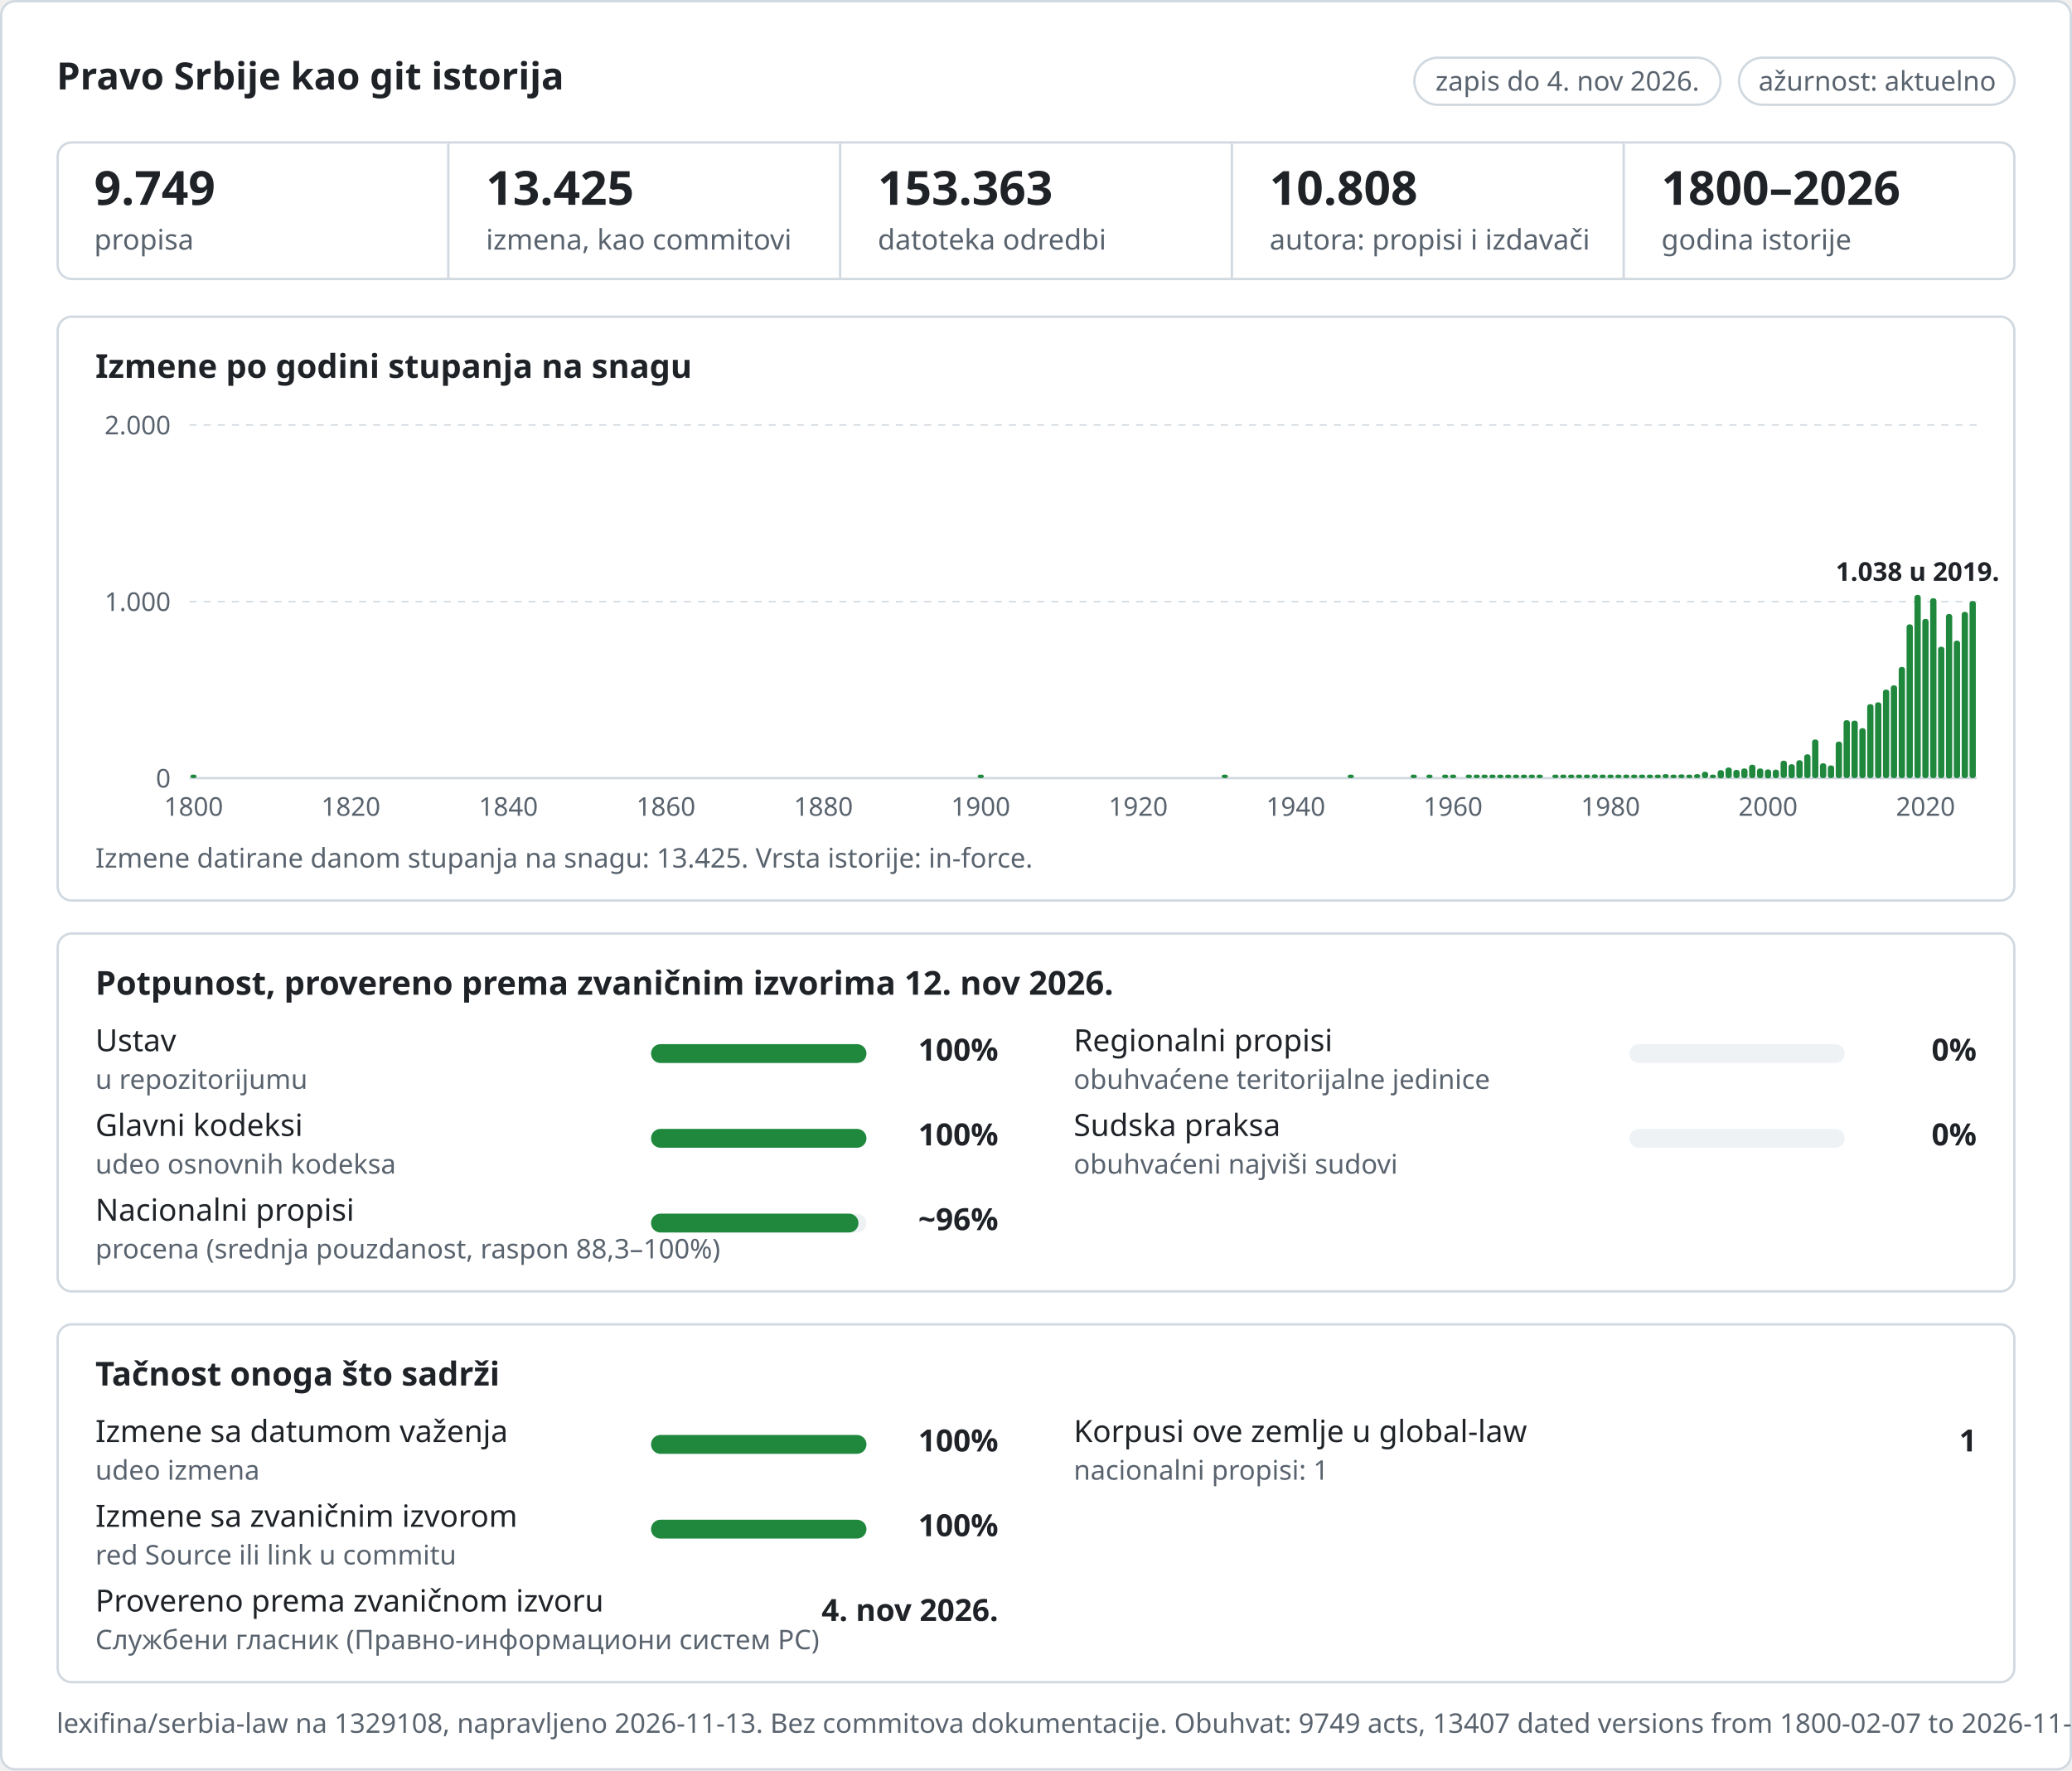
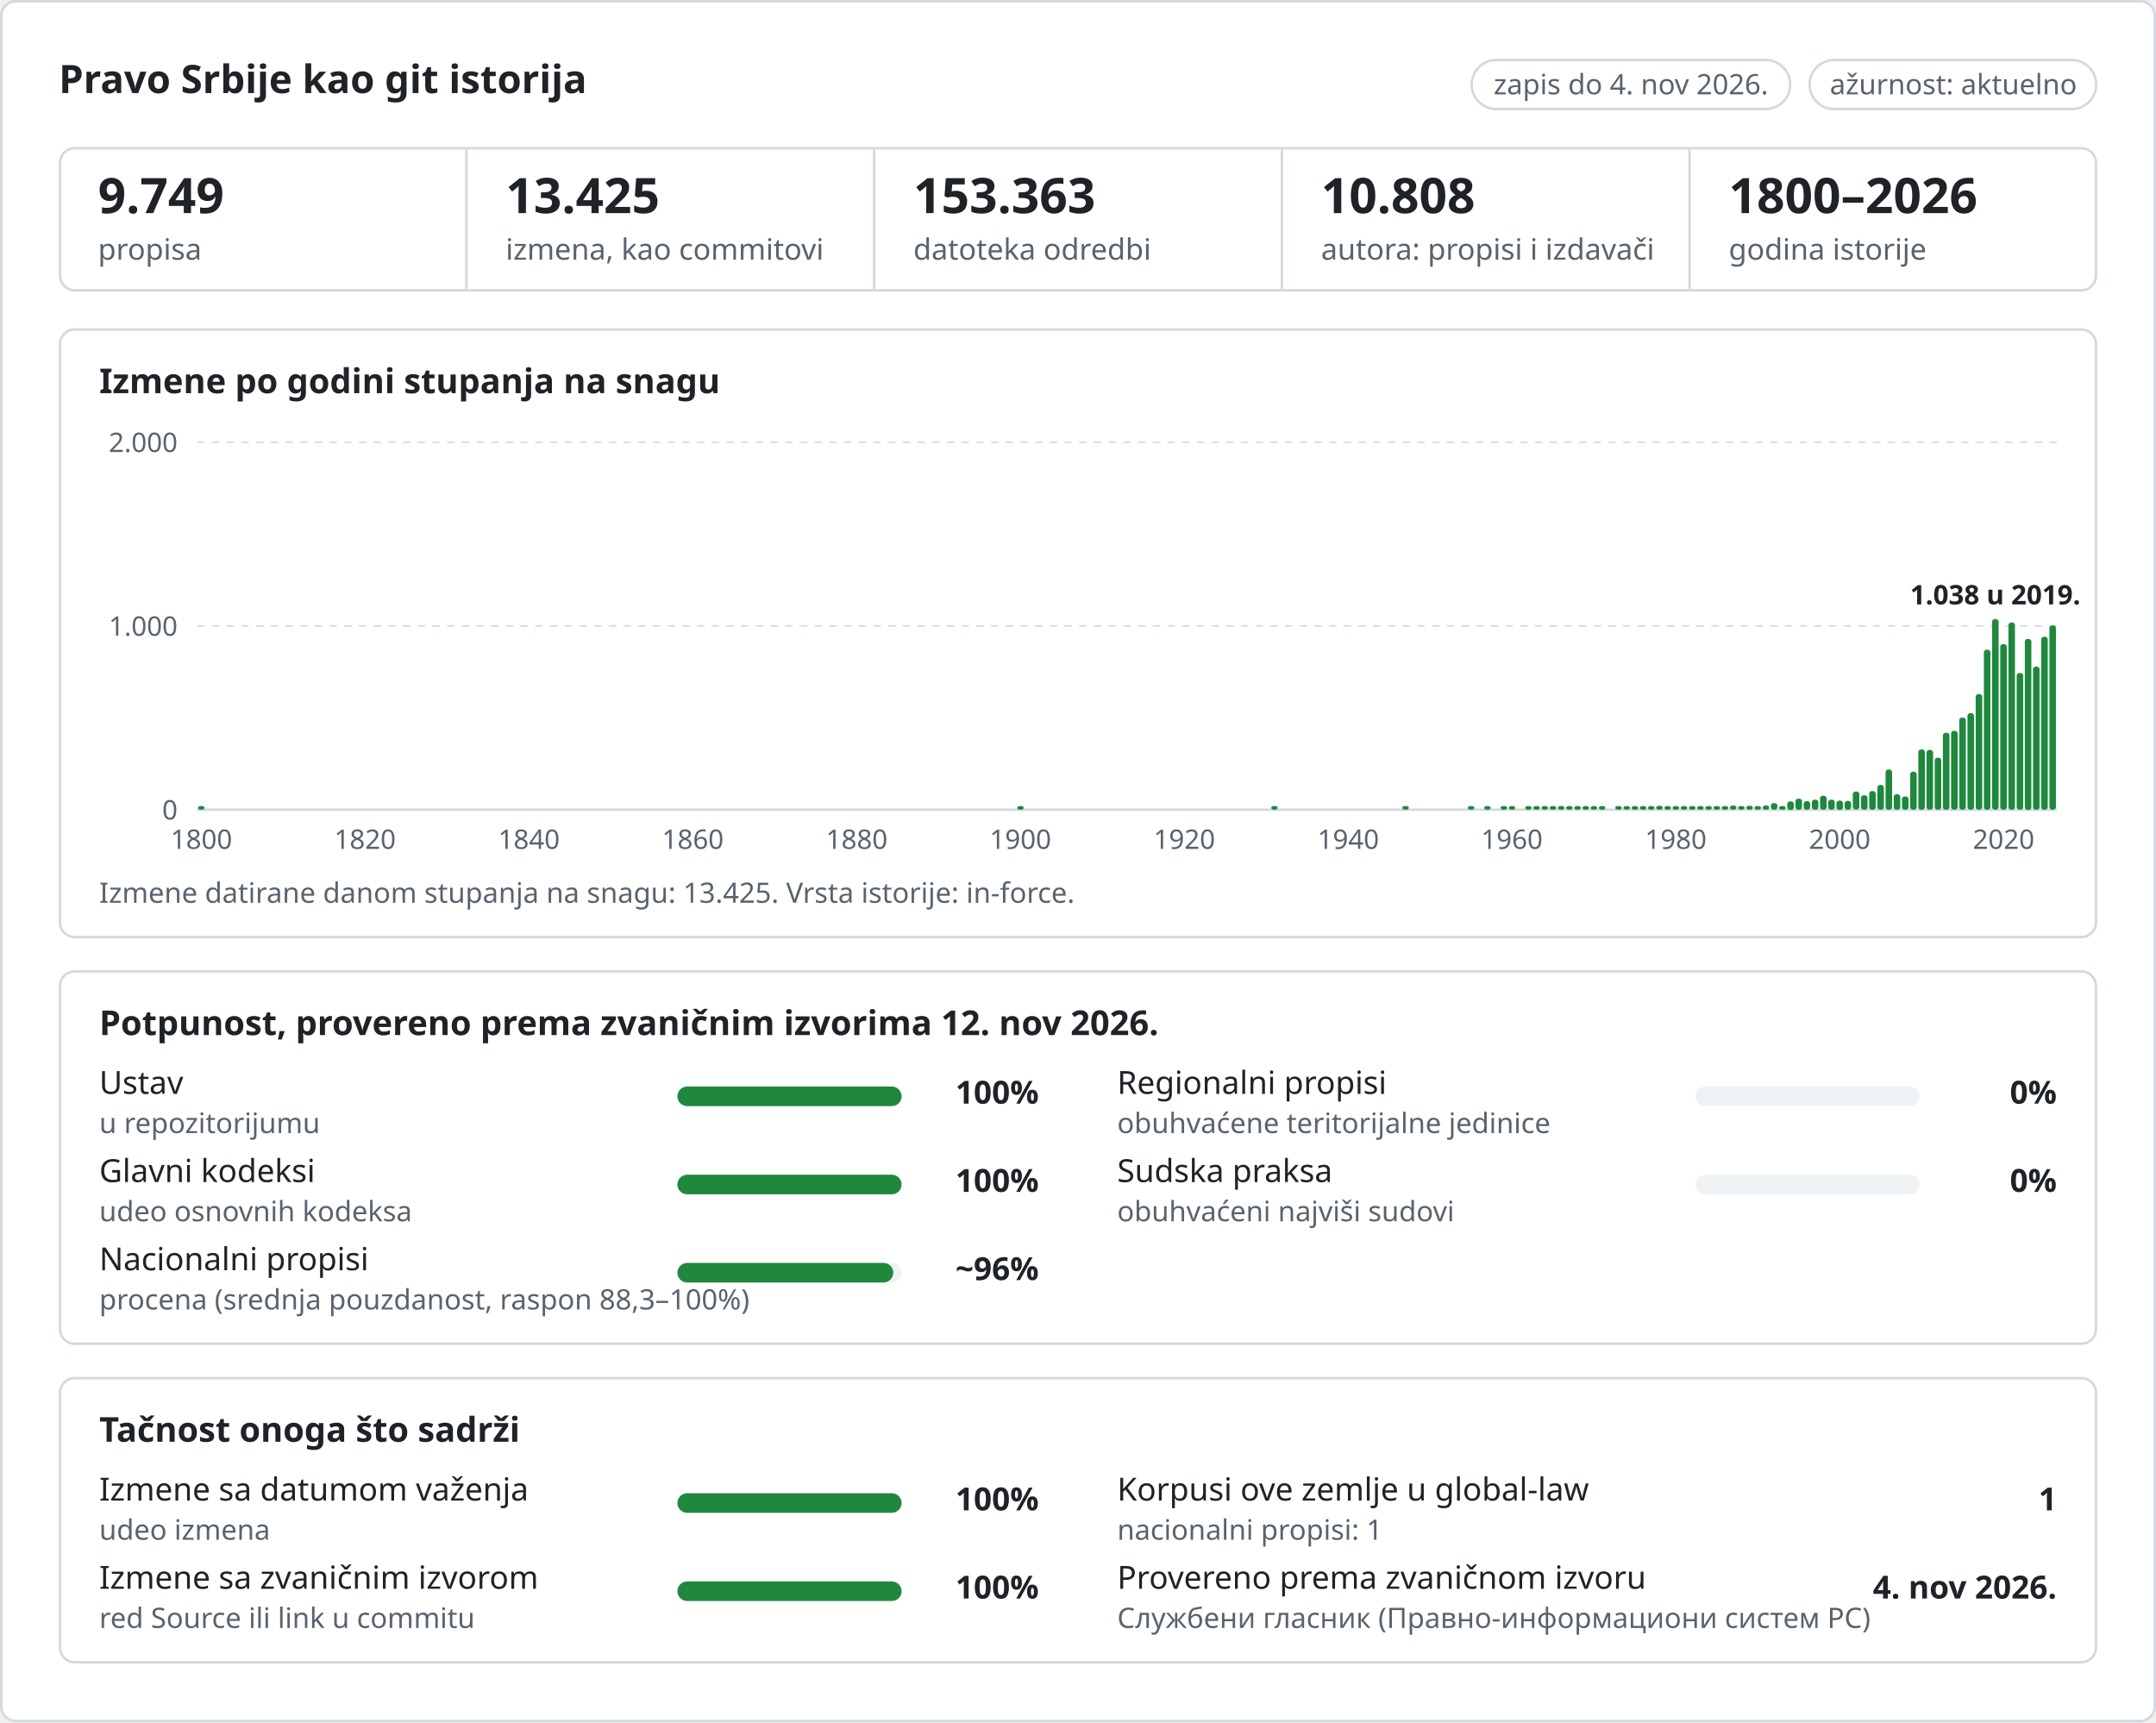
- <svg xmlns="http://www.w3.org/2000/svg" width="880" height="752" viewBox="0 0 880 752" font-family="-apple-system,BlinkMacSystemFont,Segoe UI,Noto Sans,Helvetica,Arial,sans-serif">
-   <rect x="0.5" y="0.5" width="879" height="751" rx="6" fill="#ffffff" stroke="#d1d9e0" />
+ <svg xmlns="http://www.w3.org/2000/svg" width="880" height="703" viewBox="0 0 880 703" font-family="-apple-system,BlinkMacSystemFont,Segoe UI,Noto Sans,Helvetica,Arial,sans-serif">
+   <rect x="0.5" y="0.5" width="879" height="702" rx="6" fill="#ffffff" stroke="#d1d9e0" />
  <text x="24" y="38" font-size="16" font-weight="600" fill="#1f2328">Pravo Srbije kao git istorija</text>
  <rect x="600.7" y="24.5" width="130" height="20" rx="10" fill="none" stroke="#d1d9e0" />
  <text x="665.7" y="38.5" font-size="11.5" font-weight="500" text-anchor="middle" fill="#59636e">zapis do 4. nov 2026.</text>
  <rect x="738.6" y="24.5" width="117" height="20" rx="10" fill="none" stroke="#d1d9e0" />
  <text x="797.3" y="38.5" font-size="11.5" font-weight="500" text-anchor="middle" fill="#59636e">ažurnost: aktuelno</text>
  <rect x="24.5" y="60.5" width="831" height="58" rx="6" fill="#ffffff" stroke="#d1d9e0" />
  <text x="40.0" y="87" font-size="20" font-weight="600" fill="#1f2328">9.749</text>
  <text x="40.0" y="106" font-size="12" fill="#59636e">propisa</text>
  <line x1="190.4" y1="61" x2="190.4" y2="118" stroke="#d1d9e0" />
  <text x="206.4" y="87" font-size="20" font-weight="600" fill="#1f2328">13.425</text>
  <text x="206.4" y="106" font-size="12" fill="#59636e">izmena, kao commitovi</text>
  <line x1="356.8" y1="61" x2="356.8" y2="118" stroke="#d1d9e0" />
  <text x="372.8" y="87" font-size="20" font-weight="600" fill="#1f2328">153.363</text>
  <text x="372.8" y="106" font-size="12" fill="#59636e">datoteka odredbi</text>
  <line x1="523.2" y1="61" x2="523.2" y2="118" stroke="#d1d9e0" />
  <text x="539.2" y="87" font-size="20" font-weight="600" fill="#1f2328">10.808</text>
  <text x="539.2" y="106" font-size="12" fill="#59636e">autora: propisi i izdavači</text>
  <line x1="689.6" y1="61" x2="689.6" y2="118" stroke="#d1d9e0" />
  <text x="705.6" y="87" font-size="20" font-weight="600" fill="#1f2328">1800–2026</text>
  <text x="705.6" y="106" font-size="12" fill="#59636e">godina istorije</text>
  <rect x="24.5" y="134.5" width="831" height="248" rx="6" fill="#ffffff" stroke="#d1d9e0" />
  <text x="40.5" y="160.5" font-size="14" font-weight="600" fill="#1f2328">Izmene po godini stupanja na snagu</text>
  <line x1="80.5" y1="330.5" x2="839.5" y2="330.5" stroke="#d1d9e0" stroke-width="1" />
  <text x="72.5" y="334.5" font-size="11" text-anchor="end" fill="#59636e">0</text>
  <line x1="80.5" y1="255.5" x2="839.5" y2="255.5" stroke="#d1d9e0" stroke-width="0.6" stroke-dasharray="3 3" />
  <text x="72.5" y="259.5" font-size="11" text-anchor="end" fill="#59636e">1.000</text>
  <line x1="80.5" y1="180.5" x2="839.5" y2="180.5" stroke="#d1d9e0" stroke-width="0.6" stroke-dasharray="3 3" />
  <text x="72.5" y="184.5" font-size="11" text-anchor="end" fill="#59636e">2.000</text>
  <rect x="80.83" y="329.0" width="2.67" height="1.5" rx="1.1" fill="#1f883d" />
  <text x="82.2" y="346.5" font-size="11" text-anchor="middle" fill="#59636e">1800</text>
  <text x="149.0" y="346.5" font-size="11" text-anchor="middle" fill="#59636e">1820</text>
  <text x="215.9" y="346.5" font-size="11" text-anchor="middle" fill="#59636e">1840</text>
  <text x="282.8" y="346.5" font-size="11" text-anchor="middle" fill="#59636e">1860</text>
  <text x="349.7" y="346.5" font-size="11" text-anchor="middle" fill="#59636e">1880</text>
  <rect x="415.20" y="329.0" width="2.67" height="1.5" rx="1.1" fill="#1f883d" />
  <text x="416.5" y="346.5" font-size="11" text-anchor="middle" fill="#59636e">1900</text>
  <text x="483.4" y="346.5" font-size="11" text-anchor="middle" fill="#59636e">1920</text>
  <rect x="518.85" y="329.0" width="2.67" height="1.5" rx="1.1" fill="#1f883d" />
  <text x="550.3" y="346.5" font-size="11" text-anchor="middle" fill="#59636e">1940</text>
  <rect x="572.35" y="329.0" width="2.67" height="1.5" rx="1.1" fill="#1f883d" />
  <rect x="599.09" y="329.0" width="2.67" height="1.5" rx="1.1" fill="#1f883d" />
  <rect x="605.78" y="329.0" width="2.67" height="1.5" rx="1.1" fill="#1f883d" />
  <rect x="612.47" y="329.0" width="2.67" height="1.5" rx="1.1" fill="#1f883d" />
  <rect x="615.81" y="329.0" width="2.67" height="1.5" rx="1.1" fill="#1f883d" />
  <text x="617.1" y="346.5" font-size="11" text-anchor="middle" fill="#59636e">1960</text>
  <rect x="622.50" y="329.0" width="2.67" height="1.5" rx="1.1" fill="#1f883d" />
  <rect x="625.84" y="329.0" width="2.67" height="1.5" rx="1.1" fill="#1f883d" />
  <rect x="629.19" y="329.0" width="2.67" height="1.5" rx="1.1" fill="#1f883d" />
  <rect x="632.53" y="329.0" width="2.67" height="1.5" rx="1.1" fill="#1f883d" />
  <rect x="635.87" y="329.0" width="2.67" height="1.5" rx="1.1" fill="#1f883d" />
  <rect x="639.22" y="329.0" width="2.67" height="1.5" rx="1.1" fill="#1f883d" />
  <rect x="642.56" y="329.0" width="2.67" height="1.5" rx="1.1" fill="#1f883d" />
  <rect x="645.90" y="329.0" width="2.67" height="1.5" rx="1.1" fill="#1f883d" />
  <rect x="649.25" y="329.0" width="2.67" height="1.5" rx="1.1" fill="#1f883d" />
  <rect x="652.59" y="329.0" width="2.67" height="1.5" rx="1.1" fill="#1f883d" />
  <rect x="659.28" y="329.0" width="2.67" height="1.5" rx="1.1" fill="#1f883d" />
  <rect x="662.62" y="329.0" width="2.67" height="1.5" rx="1.1" fill="#1f883d" />
  <rect x="665.97" y="329.0" width="2.67" height="1.5" rx="1.1" fill="#1f883d" />
  <rect x="669.31" y="329.0" width="2.67" height="1.5" rx="1.1" fill="#1f883d" />
  <rect x="672.65" y="329.0" width="2.67" height="1.5" rx="1.1" fill="#1f883d" />
  <rect x="676.00" y="328.9" width="2.67" height="1.6" rx="1.1" fill="#1f883d" />
  <rect x="679.34" y="329.0" width="2.67" height="1.5" rx="1.1" fill="#1f883d" />
  <rect x="682.68" y="329.0" width="2.67" height="1.5" rx="1.1" fill="#1f883d" />
  <text x="684.0" y="346.5" font-size="11" text-anchor="middle" fill="#59636e">1980</text>
  <rect x="686.03" y="329.0" width="2.67" height="1.5" rx="1.1" fill="#1f883d" />
  <rect x="689.37" y="329.0" width="2.67" height="1.5" rx="1.1" fill="#1f883d" />
  <rect x="692.72" y="329.0" width="2.67" height="1.5" rx="1.1" fill="#1f883d" />
  <rect x="696.06" y="329.0" width="2.67" height="1.5" rx="1.1" fill="#1f883d" />
  <rect x="699.40" y="329.0" width="2.67" height="1.5" rx="1.1" fill="#1f883d" />
  <rect x="702.75" y="329.0" width="2.67" height="1.5" rx="1.1" fill="#1f883d" />
  <rect x="706.09" y="328.8" width="2.67" height="1.7" rx="1.1" fill="#1f883d" />
  <rect x="709.43" y="329.0" width="2.67" height="1.5" rx="1.1" fill="#1f883d" />
  <rect x="712.78" y="328.9" width="2.67" height="1.6" rx="1.1" fill="#1f883d" />
  <rect x="716.12" y="329.0" width="2.67" height="1.5" rx="1.1" fill="#1f883d" />
  <rect x="719.46" y="328.8" width="2.67" height="1.7" rx="1.1" fill="#1f883d" />
  <rect x="722.81" y="327.8" width="2.67" height="2.7" rx="1.1" fill="#1f883d" />
  <rect x="726.15" y="329.0" width="2.67" height="1.5" rx="1.1" fill="#1f883d" />
  <rect x="729.50" y="327.1" width="2.67" height="3.5" rx="1.1" fill="#1f883d" />
  <rect x="732.84" y="326.0" width="2.67" height="4.5" rx="1.1" fill="#1f883d" />
  <rect x="736.18" y="327.0" width="2.67" height="3.5" rx="1.1" fill="#1f883d" />
  <rect x="739.53" y="326.4" width="2.67" height="4.1" rx="1.1" fill="#1f883d" />
  <rect x="742.87" y="324.8" width="2.67" height="5.7" rx="1.1" fill="#1f883d" />
  <rect x="746.21" y="326.4" width="2.67" height="4.1" rx="1.1" fill="#1f883d" />
  <rect x="749.56" y="326.8" width="2.67" height="3.8" rx="1.1" fill="#1f883d" />
  <text x="750.9" y="346.5" font-size="11" text-anchor="middle" fill="#59636e">2000</text>
  <rect x="752.90" y="326.9" width="2.67" height="3.6" rx="1.1" fill="#1f883d" />
  <rect x="756.24" y="323.1" width="2.67" height="7.3" rx="1.1" fill="#1f883d" />
  <rect x="759.59" y="324.6" width="2.67" height="5.9" rx="1.1" fill="#1f883d" />
  <rect x="762.93" y="322.9" width="2.67" height="7.6" rx="1.1" fill="#1f883d" />
  <rect x="766.27" y="320.4" width="2.67" height="10.1" rx="1.1" fill="#1f883d" />
  <rect x="769.62" y="314.1" width="2.67" height="16.4" rx="1.1" fill="#1f883d" />
  <rect x="772.96" y="324.2" width="2.67" height="6.3" rx="1.1" fill="#1f883d" />
  <rect x="776.31" y="325.1" width="2.67" height="5.4" rx="1.1" fill="#1f883d" />
  <rect x="779.65" y="315.0" width="2.67" height="15.5" rx="1.1" fill="#1f883d" />
  <rect x="782.99" y="305.9" width="2.67" height="24.6" rx="1.1" fill="#1f883d" />
  <rect x="786.34" y="306.1" width="2.67" height="24.4" rx="1.1" fill="#1f883d" />
  <rect x="789.68" y="309.3" width="2.67" height="21.2" rx="1.1" fill="#1f883d" />
  <rect x="793.02" y="299.1" width="2.67" height="31.4" rx="1.1" fill="#1f883d" />
  <rect x="796.37" y="298.3" width="2.67" height="32.2" rx="1.1" fill="#1f883d" />
  <rect x="799.71" y="292.9" width="2.67" height="37.6" rx="1.1" fill="#1f883d" />
  <rect x="803.05" y="291.1" width="2.67" height="39.4" rx="1.1" fill="#1f883d" />
  <rect x="806.40" y="283.3" width="2.67" height="47.2" rx="1.1" fill="#1f883d" />
  <rect x="809.74" y="265.2" width="2.67" height="65.3" rx="1.1" fill="#1f883d" />
  <rect x="813.09" y="252.7" width="2.67" height="77.8" rx="1.1" fill="#1f883d" />
  <text x="814.4" y="246.7" font-size="11" font-weight="600" text-anchor="middle" fill="#1f2328">1.038 u 2019.</text>
  <rect x="816.43" y="262.9" width="2.67" height="67.6" rx="1.1" fill="#1f883d" />
  <text x="817.8" y="346.5" font-size="11" text-anchor="middle" fill="#59636e">2020</text>
  <rect x="819.77" y="254.1" width="2.67" height="76.4" rx="1.1" fill="#1f883d" />
  <rect x="823.12" y="274.7" width="2.67" height="55.8" rx="1.1" fill="#1f883d" />
  <rect x="826.46" y="260.8" width="2.67" height="69.8" rx="1.1" fill="#1f883d" />
  <rect x="829.80" y="272.1" width="2.67" height="58.4" rx="1.1" fill="#1f883d" />
  <rect x="833.15" y="259.9" width="2.67" height="70.6" rx="1.1" fill="#1f883d" />
  <rect x="836.49" y="255.3" width="2.67" height="75.2" rx="1.1" fill="#1f883d" />
  <text x="40.5" y="368.5" font-size="11.5" fill="#59636e">Izmene datirane danom stupanja na snagu: 13.425. Vrsta istorije: in-force.</text>
  <rect x="24.5" y="396.5" width="831" height="152" rx="6" fill="#ffffff" stroke="#d1d9e0" />
  <text x="40.5" y="422.5" font-size="14" font-weight="600" fill="#1f2328">Potpunost, provereno prema zvaničnim izvorima 12. nov 2026.</text>
  <text x="40.5" y="446.5" font-size="13" fill="#1f2328">Ustav</text>
  <text x="40.5" y="462.5" font-size="11.5" fill="#59636e">u repozitorijumu</text>
  <g>
    <rect x="276.5" y="443.5" width="91.5" height="8" rx="4" fill="#eff2f5" />
    <rect x="276.5" y="443.5" width="91.5" height="8" rx="4" fill="#1f883d" />
  </g>
  <text x="424.0" y="450.5" font-size="13" font-weight="600" text-anchor="end" fill="#1f2328">100%</text>
  <text x="40.5" y="482.5" font-size="13" fill="#1f2328">Glavni kodeksi</text>
  <text x="40.5" y="498.5" font-size="11.5" fill="#59636e">udeo osnovnih kodeksa</text>
  <g>
    <rect x="276.5" y="479.5" width="91.5" height="8" rx="4" fill="#eff2f5" />
    <rect x="276.5" y="479.5" width="91.5" height="8" rx="4" fill="#1f883d" />
  </g>
  <text x="424.0" y="486.5" font-size="13" font-weight="600" text-anchor="end" fill="#1f2328">100%</text>
  <text x="40.5" y="518.5" font-size="13" fill="#1f2328">Nacionalni propisi</text>
  <text x="40.5" y="534.5" font-size="11.5" fill="#59636e">procena (srednja pouzdanost, raspon 88,3–100%)</text>
  <g>
    <rect x="276.5" y="515.5" width="91.5" height="8" rx="4" fill="#eff2f5" />
    <rect x="276.5" y="515.5" width="88.1" height="8" rx="4" fill="#1f883d" />
  </g>
  <text x="424.0" y="522.5" font-size="13" font-weight="600" text-anchor="end" fill="#1f2328">~96%</text>
  <text x="456.0" y="446.5" font-size="13" fill="#1f2328">Regionalni propisi</text>
  <text x="456.0" y="462.5" font-size="11.5" fill="#59636e">obuhvaćene teritorijalne jedinice</text>
  <g>
    <rect x="692.0" y="443.5" width="91.5" height="8" rx="4" fill="#eff2f5" />
  </g>
  <text x="839.5" y="450.5" font-size="13" font-weight="600" text-anchor="end" fill="#1f2328">0%</text>
  <text x="456.0" y="482.5" font-size="13" fill="#1f2328">Sudska praksa</text>
  <text x="456.0" y="498.5" font-size="11.5" fill="#59636e">obuhvaćeni najviši sudovi</text>
  <g>
    <rect x="692.0" y="479.5" width="91.5" height="8" rx="4" fill="#eff2f5" />
  </g>
  <text x="839.5" y="486.5" font-size="13" font-weight="600" text-anchor="end" fill="#1f2328">0%</text>
-   <rect x="24.5" y="562.5" width="831" height="152" rx="6" fill="#ffffff" stroke="#d1d9e0" />
+   <rect x="24.5" y="562.5" width="831" height="116" rx="6" fill="#ffffff" stroke="#d1d9e0" />
  <text x="40.5" y="588.5" font-size="14" font-weight="600" fill="#1f2328">Tačnost onoga što sadrži</text>
  <text x="40.5" y="612.5" font-size="13" fill="#1f2328">Izmene sa datumom važenja</text>
  <text x="40.5" y="628.5" font-size="11.5" fill="#59636e">udeo izmena</text>
  <g>
    <rect x="276.5" y="609.5" width="91.5" height="8" rx="4" fill="#eff2f5" />
    <rect x="276.5" y="609.5" width="91.5" height="8" rx="4" fill="#1f883d" />
  </g>
  <text x="424.0" y="616.5" font-size="13" font-weight="600" text-anchor="end" fill="#1f2328">100%</text>
  <text x="40.5" y="648.5" font-size="13" fill="#1f2328">Izmene sa zvaničnim izvorom</text>
  <text x="40.5" y="664.5" font-size="11.5" fill="#59636e">red Source ili link u commitu</text>
  <g>
    <rect x="276.5" y="645.5" width="91.5" height="8" rx="4" fill="#eff2f5" />
    <rect x="276.5" y="645.5" width="91.5" height="8" rx="4" fill="#1f883d" />
  </g>
  <text x="424.0" y="652.5" font-size="13" font-weight="600" text-anchor="end" fill="#1f2328">100%</text>
-   <text x="40.5" y="684.5" font-size="13" fill="#1f2328">Provereno prema zvaničnom izvoru</text>
-   <text x="40.5" y="700.5" font-size="11.5" fill="#59636e">Службени гласник (Правно-информациони систем РС)</text>
-   <text x="424.0" y="688.5" font-size="13" font-weight="600" text-anchor="end" fill="#1f2328">4. nov 2026.</text>
  <text x="456.0" y="612.5" font-size="13" fill="#1f2328">Korpusi ove zemlje u global-law</text>
  <text x="456.0" y="628.5" font-size="11.5" fill="#59636e">nacionalni propisi: 1</text>
  <text x="839.5" y="616.5" font-size="13" font-weight="600" text-anchor="end" fill="#1f2328">1</text>
-   <text x="24" y="736" font-size="11.5" fill="#59636e" textLength="832" lengthAdjust="spacingAndGlyphs">lexifina/serbia-law na 1329108, napravljeno 2026-11-13. Bez commitova dokumentacije. Obuhvat: 9749 acts, 13407 dated versions from 1800-02-07 to 2026-11-01</text>
+   <text x="456.0" y="648.5" font-size="13" fill="#1f2328">Provereno prema zvaničnom izvoru</text>
+   <text x="456.0" y="664.5" font-size="11.5" fill="#59636e">Службени гласник (Правно-информациони систем РС)</text>
+   <text x="839.5" y="652.5" font-size="13" font-weight="600" text-anchor="end" fill="#1f2328">4. nov 2026.</text>
</svg>
